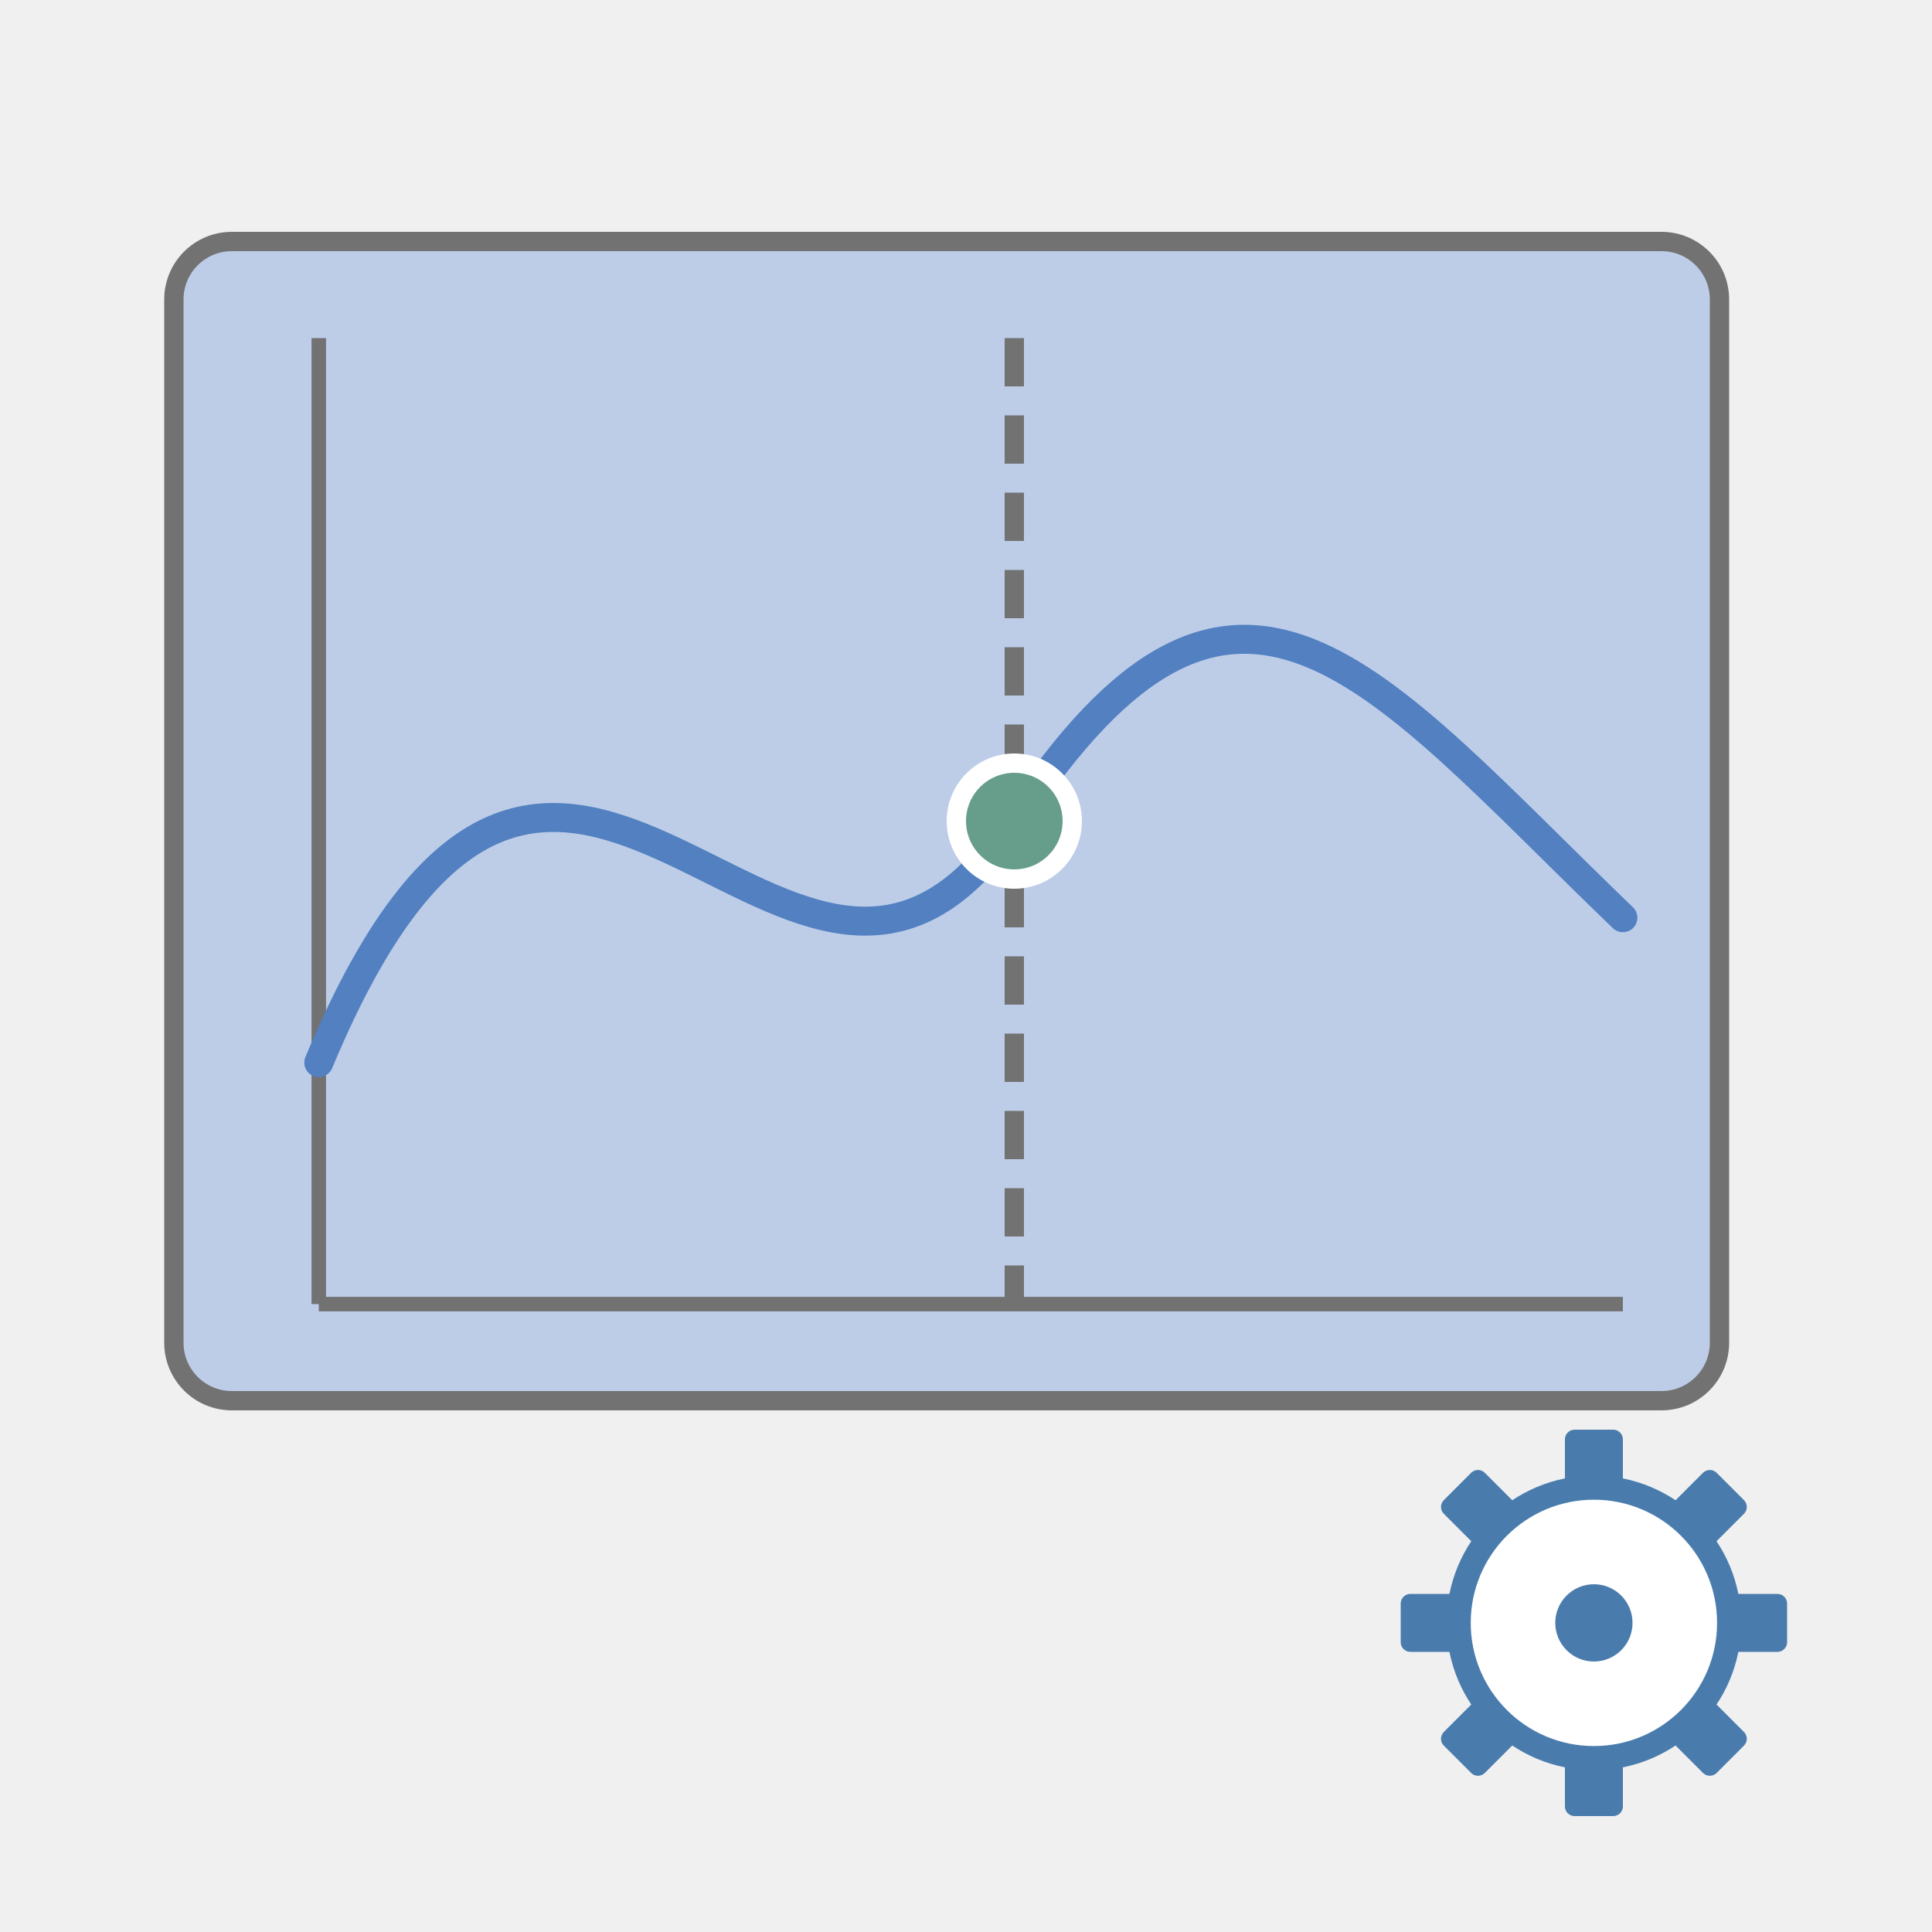
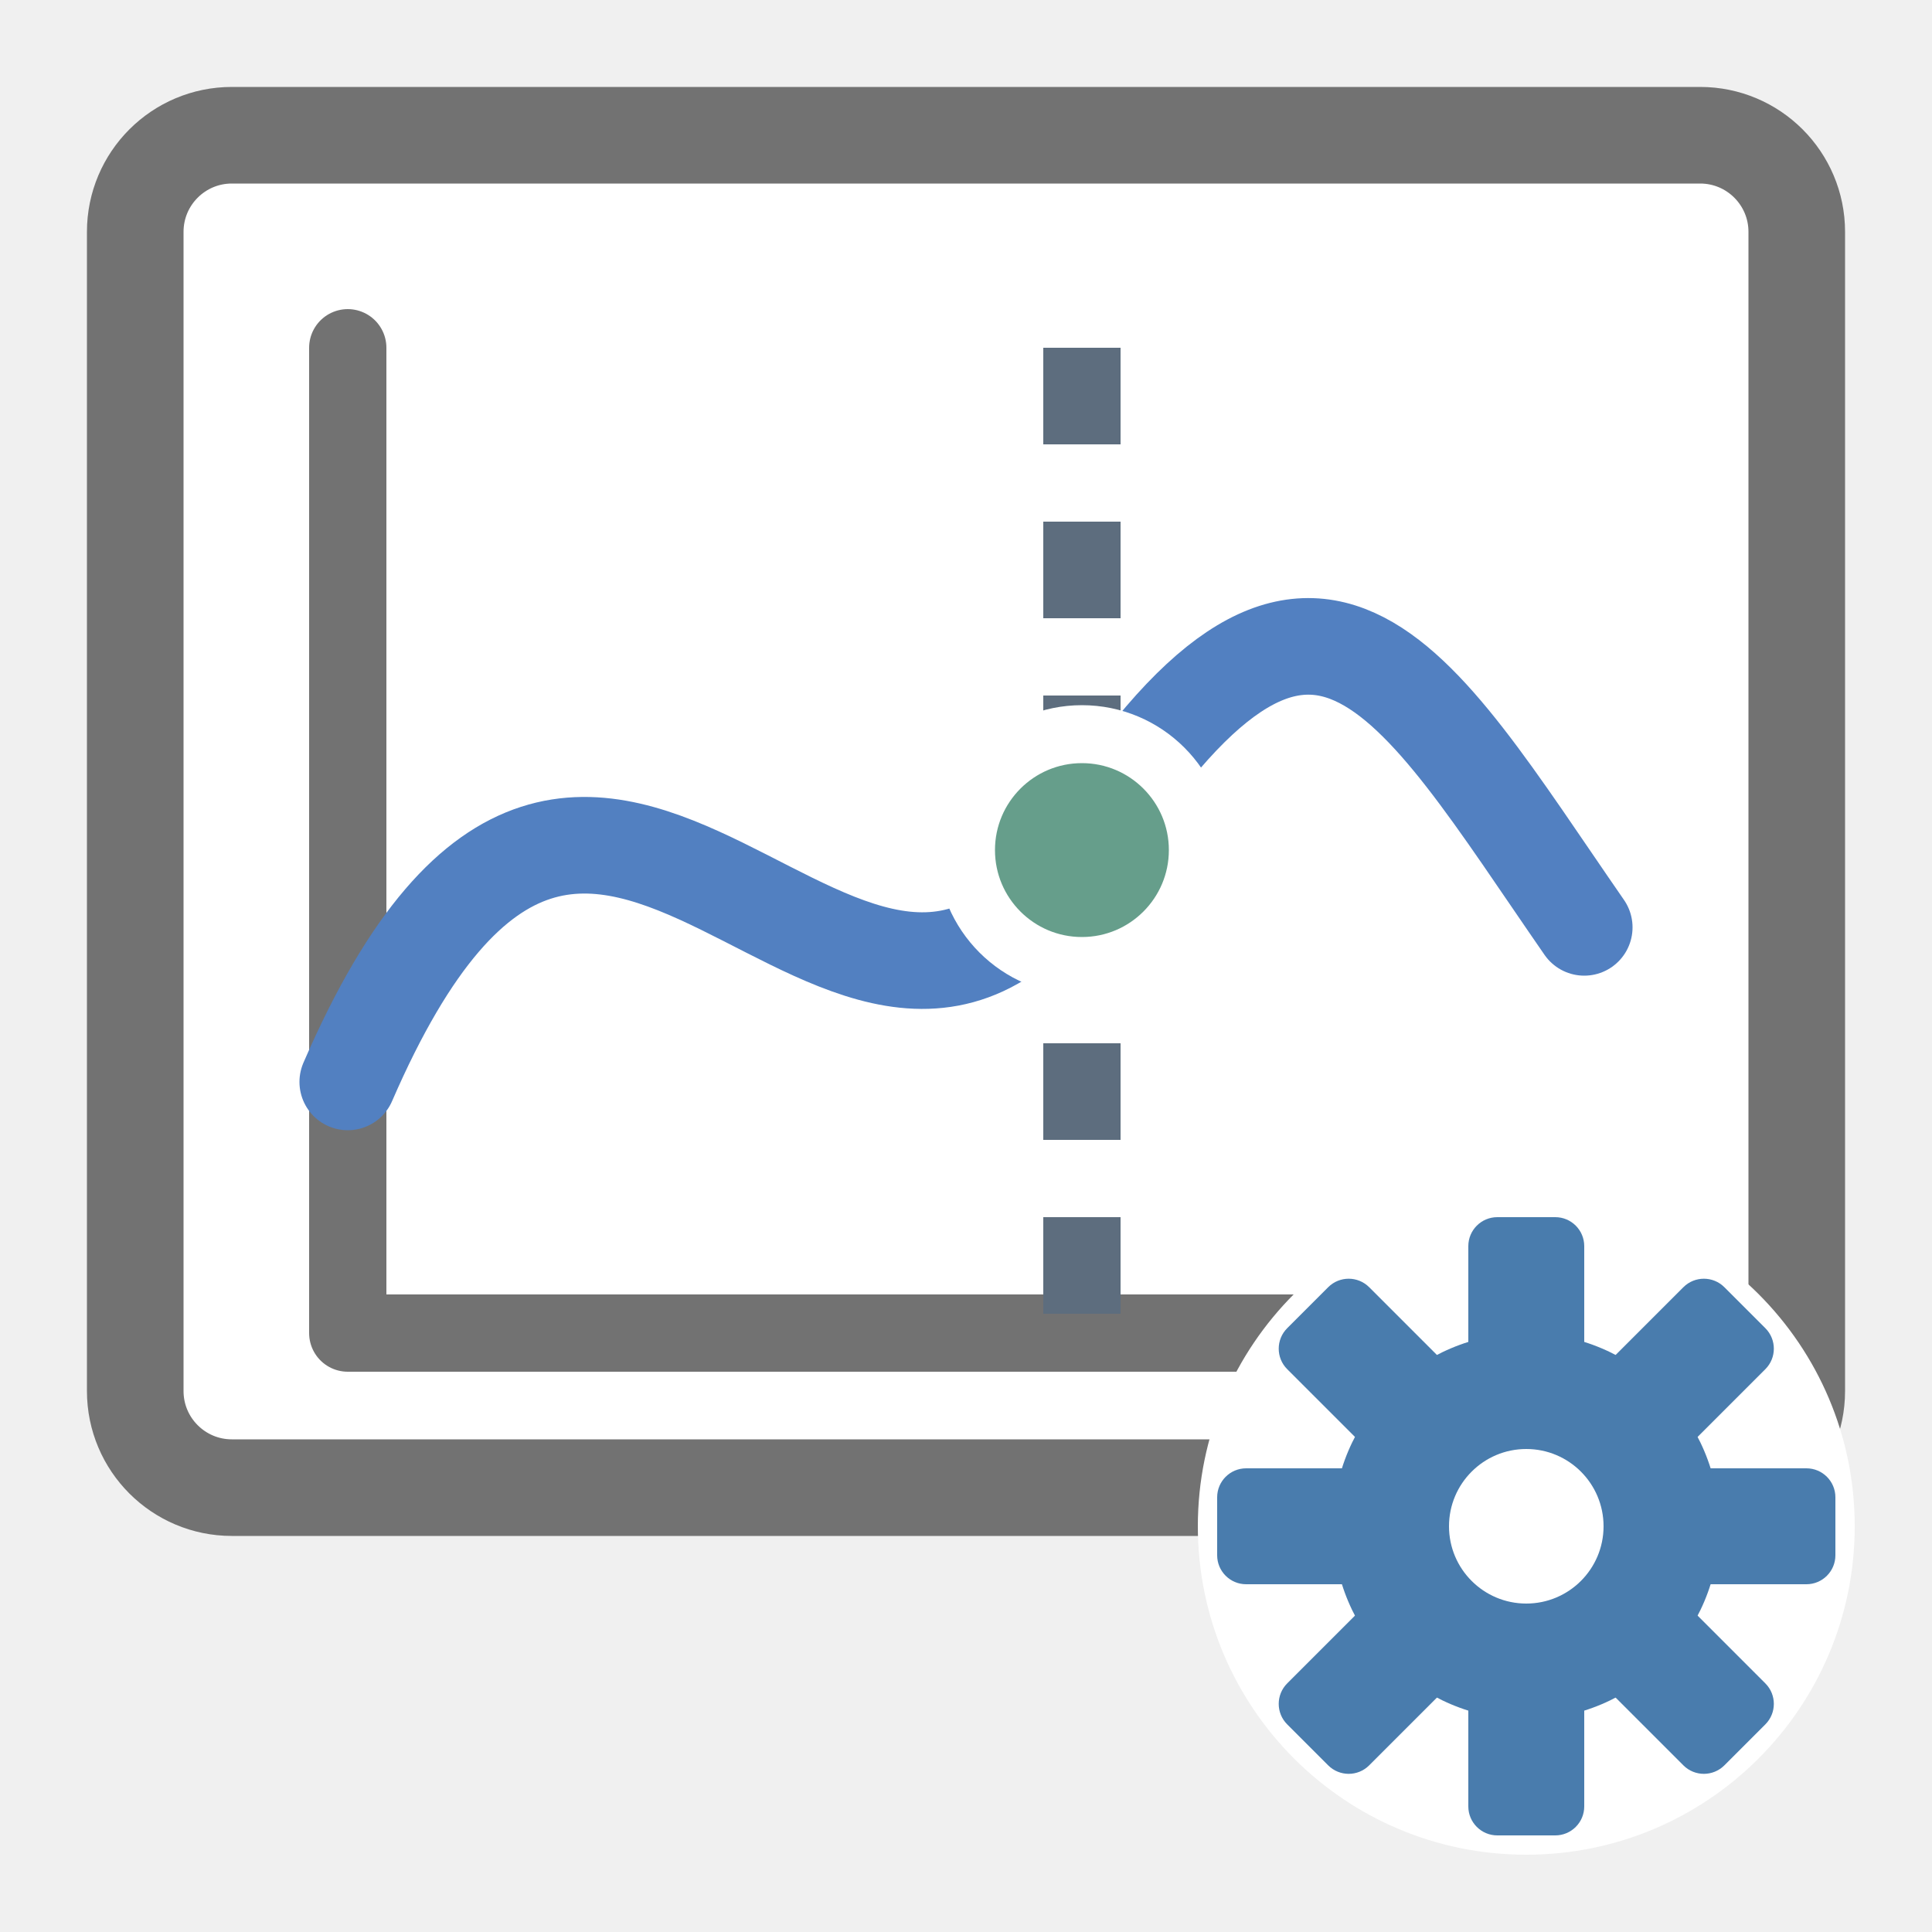
<svg xmlns="http://www.w3.org/2000/svg" width="200" height="200" viewBox="0 0 200 200">
-   <rect x="18" y="25" width="160" height="120" rx="6" ry="6" fill="#BDCDE8" stroke="#727272" stroke-width="2" />
-   <line x1="33" y1="135" x2="168" y2="135" stroke="#727272" stroke-width="1.5" />
-   <line x1="33" y1="35" x2="33" y2="135" stroke="#727272" stroke-width="1.5" />
-   <path d="M 33 110 C 58 50, 82 120, 105 85 S 142 70, 168 95" fill="none" stroke="#5280C1" stroke-width="3" stroke-linecap="round" />
-   <line x1="105" y1="35" x2="105" y2="135" stroke="#727272" stroke-width="2" stroke-dasharray="5,3" />
-   <circle cx="105" cy="85" r="6" fill="#669E8B" stroke="#FFFFFF" stroke-width="2" />
-   <g transform="translate(145, 148)">
-     <g fill="#497CAD">
-       <rect x="17" y="0" width="6" height="8" rx="1" />
-       <rect x="17" y="32" width="6" height="8" rx="1" />
-       <rect x="0" y="17" width="8" height="6" rx="1" />
-       <rect x="32" y="17" width="8" height="6" rx="1" />
-       <rect x="5" y="5" width="6" height="6" rx="1" transform="rotate(45 8 8)" />
-       <rect x="29" y="5" width="6" height="6" rx="1" transform="rotate(45 32 8)" />
-       <rect x="5" y="29" width="6" height="6" rx="1" transform="rotate(45 8 32)" />
-       <rect x="29" y="29" width="6" height="6" rx="1" transform="rotate(45 32 32)" />
-     </g>
-     <circle cx="20" cy="20" r="14" fill="#FFFFFF" stroke="#497CAD" stroke-width="2.5" />
-     <circle cx="20" cy="20" r="4" fill="#497CAD" />
+   <rect x="14" y="14" width="172" height="140" rx="10" fill="#FFFFFF" stroke="#727272" stroke-width="10" />
+   <path d="M36 138V36M36 138H160" fill="none" stroke="#727272" stroke-width="8" stroke-linecap="round" />
+   <path d="M36 112C62 52 88 126 112 88S146 70 164 96" fill="none" stroke="#5280C1" stroke-width="10" stroke-linecap="round" />
+   <line x1="112" y1="36" x2="112" y2="138" stroke="#5D6D7E" stroke-width="8" stroke-dasharray="10 8" />
+   <circle cx="112" cy="88" r="12" fill="#669E8B" stroke="#FFFFFF" stroke-width="6" />
+   <circle cx="158" cy="158" r="34" fill="#FFFFFF" />
+   <g fill="#497CAD">
+     <rect x="152" y="126" width="12" height="16" rx="3" />
+     <rect x="152" y="126" width="12" height="16" rx="3" transform="rotate(45 158 158)" />
+     <rect x="152" y="126" width="12" height="16" rx="3" transform="rotate(90 158 158)" />
+     <rect x="152" y="126" width="12" height="16" rx="3" transform="rotate(135 158 158)" />
+     <rect x="152" y="126" width="12" height="16" rx="3" transform="rotate(180 158 158)" />
+     <rect x="152" y="126" width="12" height="16" rx="3" transform="rotate(225 158 158)" />
+     <rect x="152" y="126" width="12" height="16" rx="3" transform="rotate(270 158 158)" />
+     <rect x="152" y="126" width="12" height="16" rx="3" transform="rotate(315 158 158)" />
  </g>
+   <circle cx="158" cy="158" r="20" fill="#497CAD" />
+   <circle cx="158" cy="158" r="8" fill="#FFFFFF" />
</svg>
